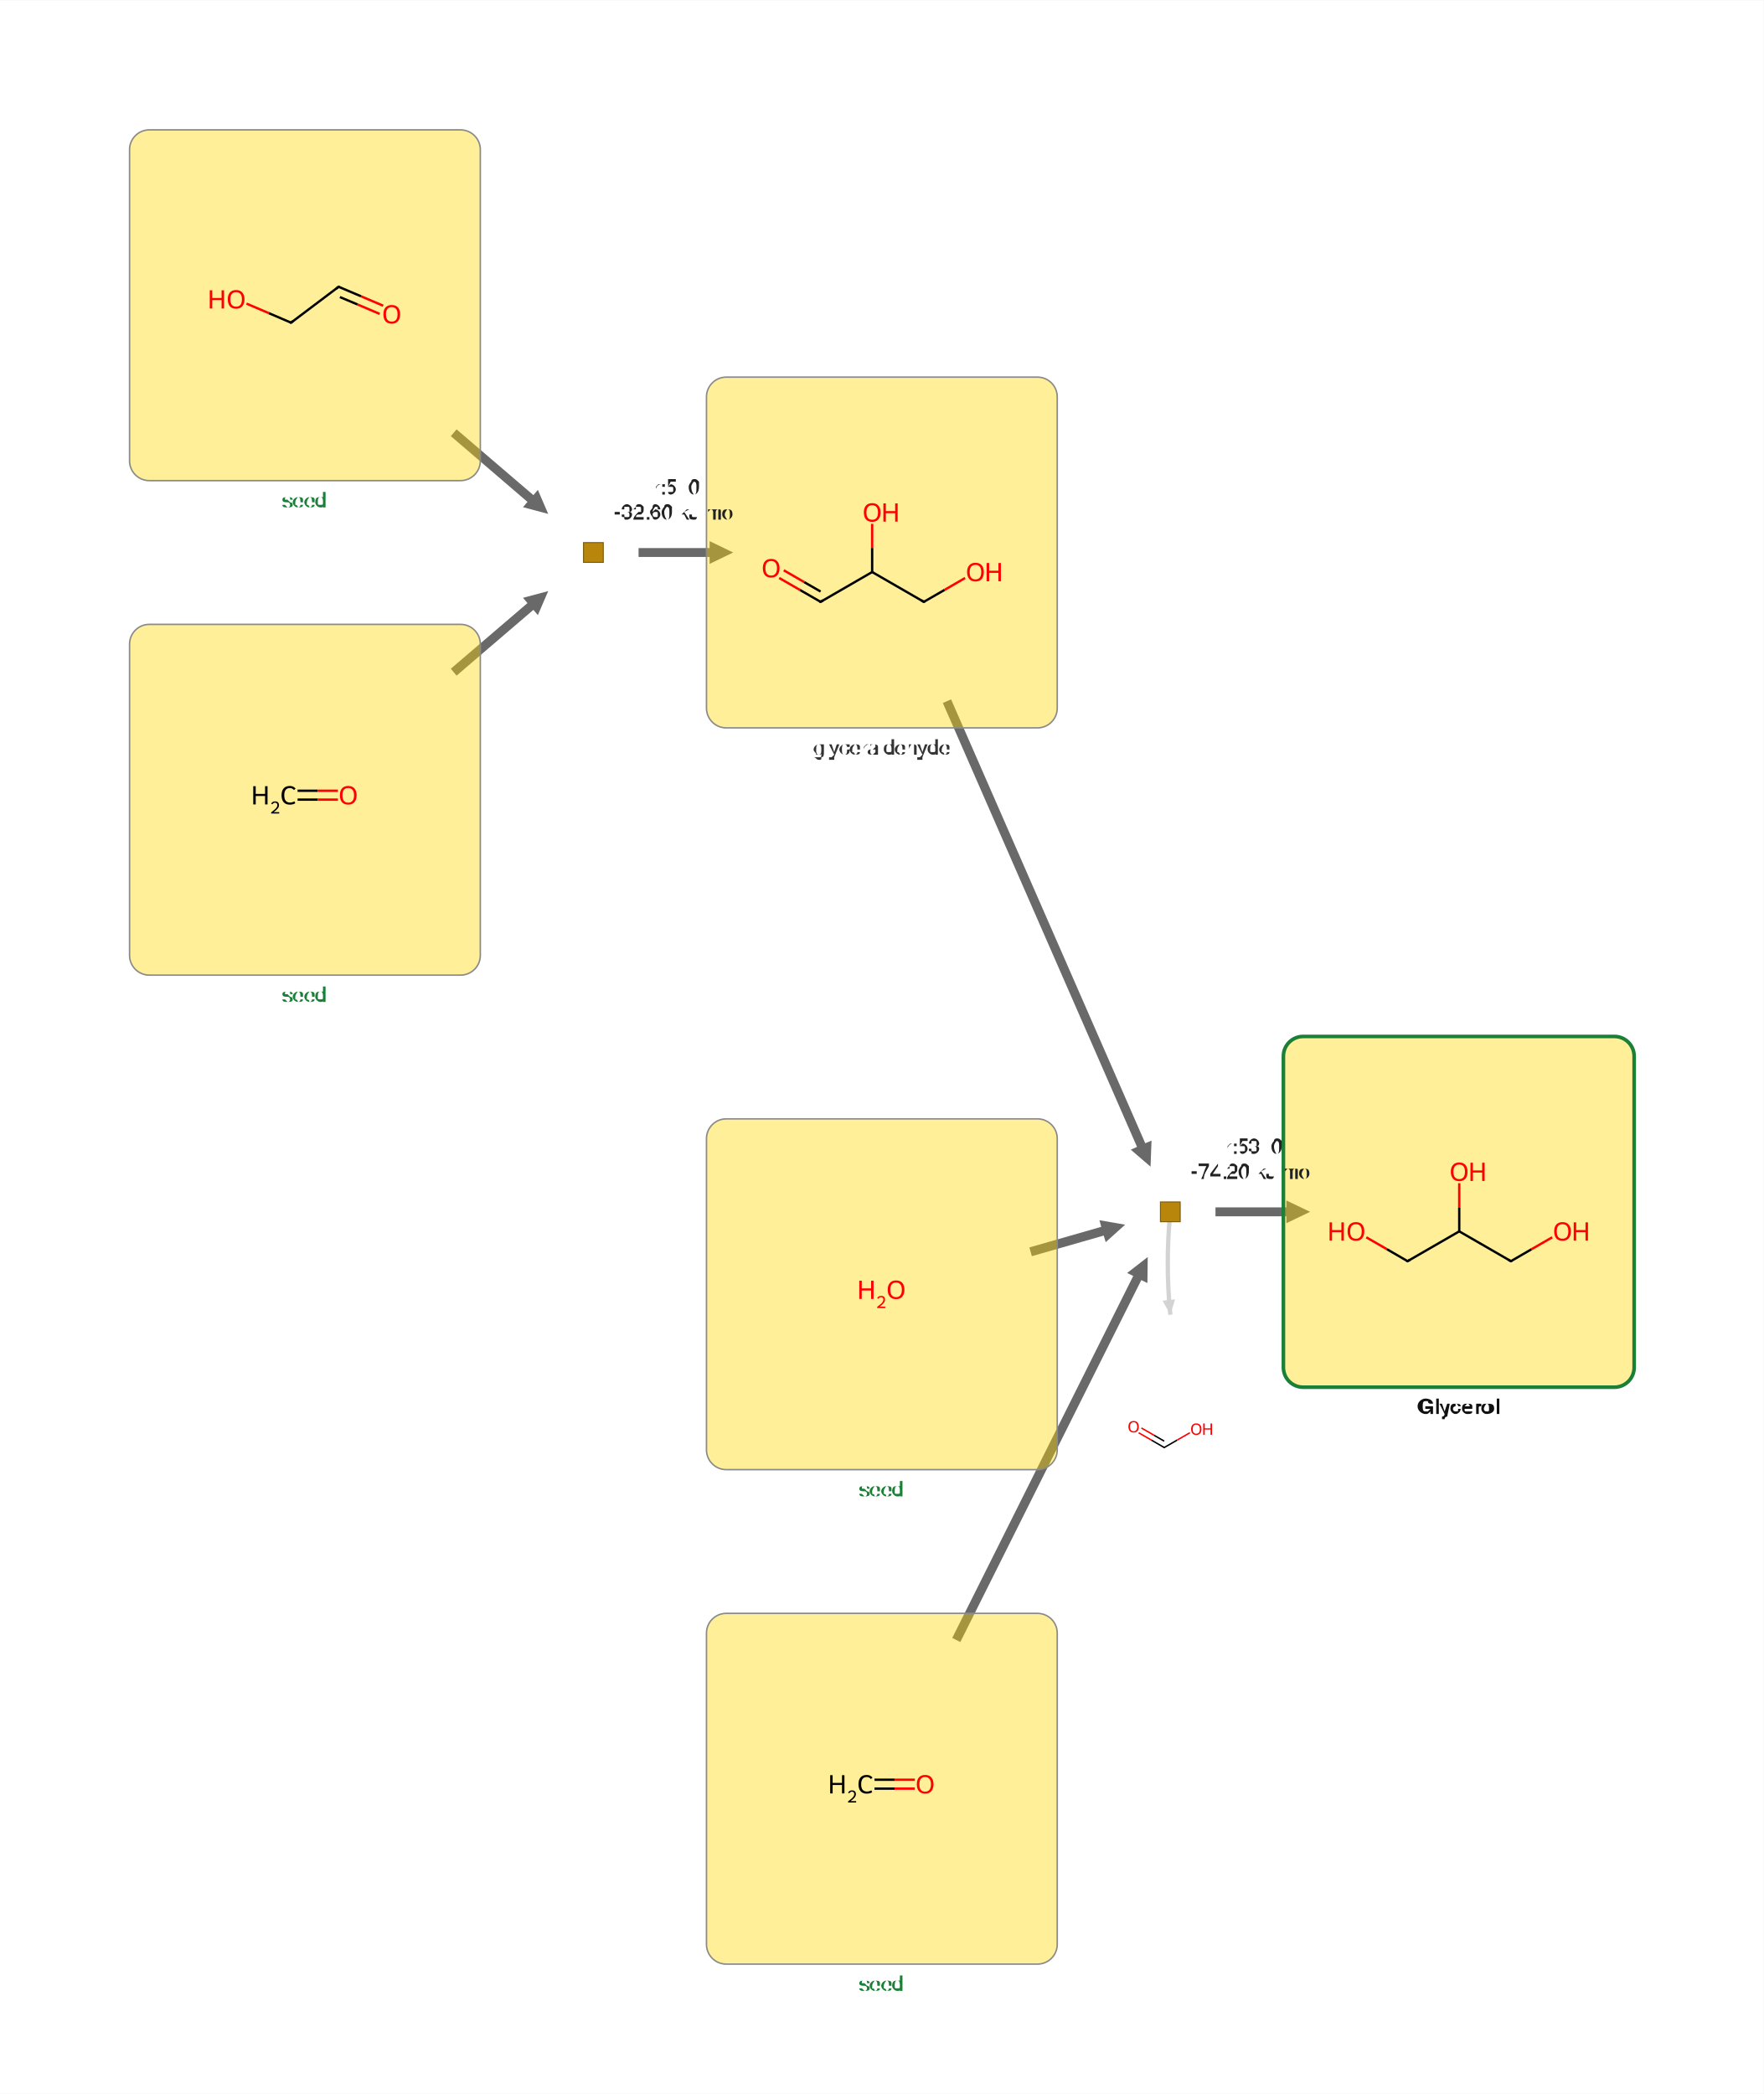
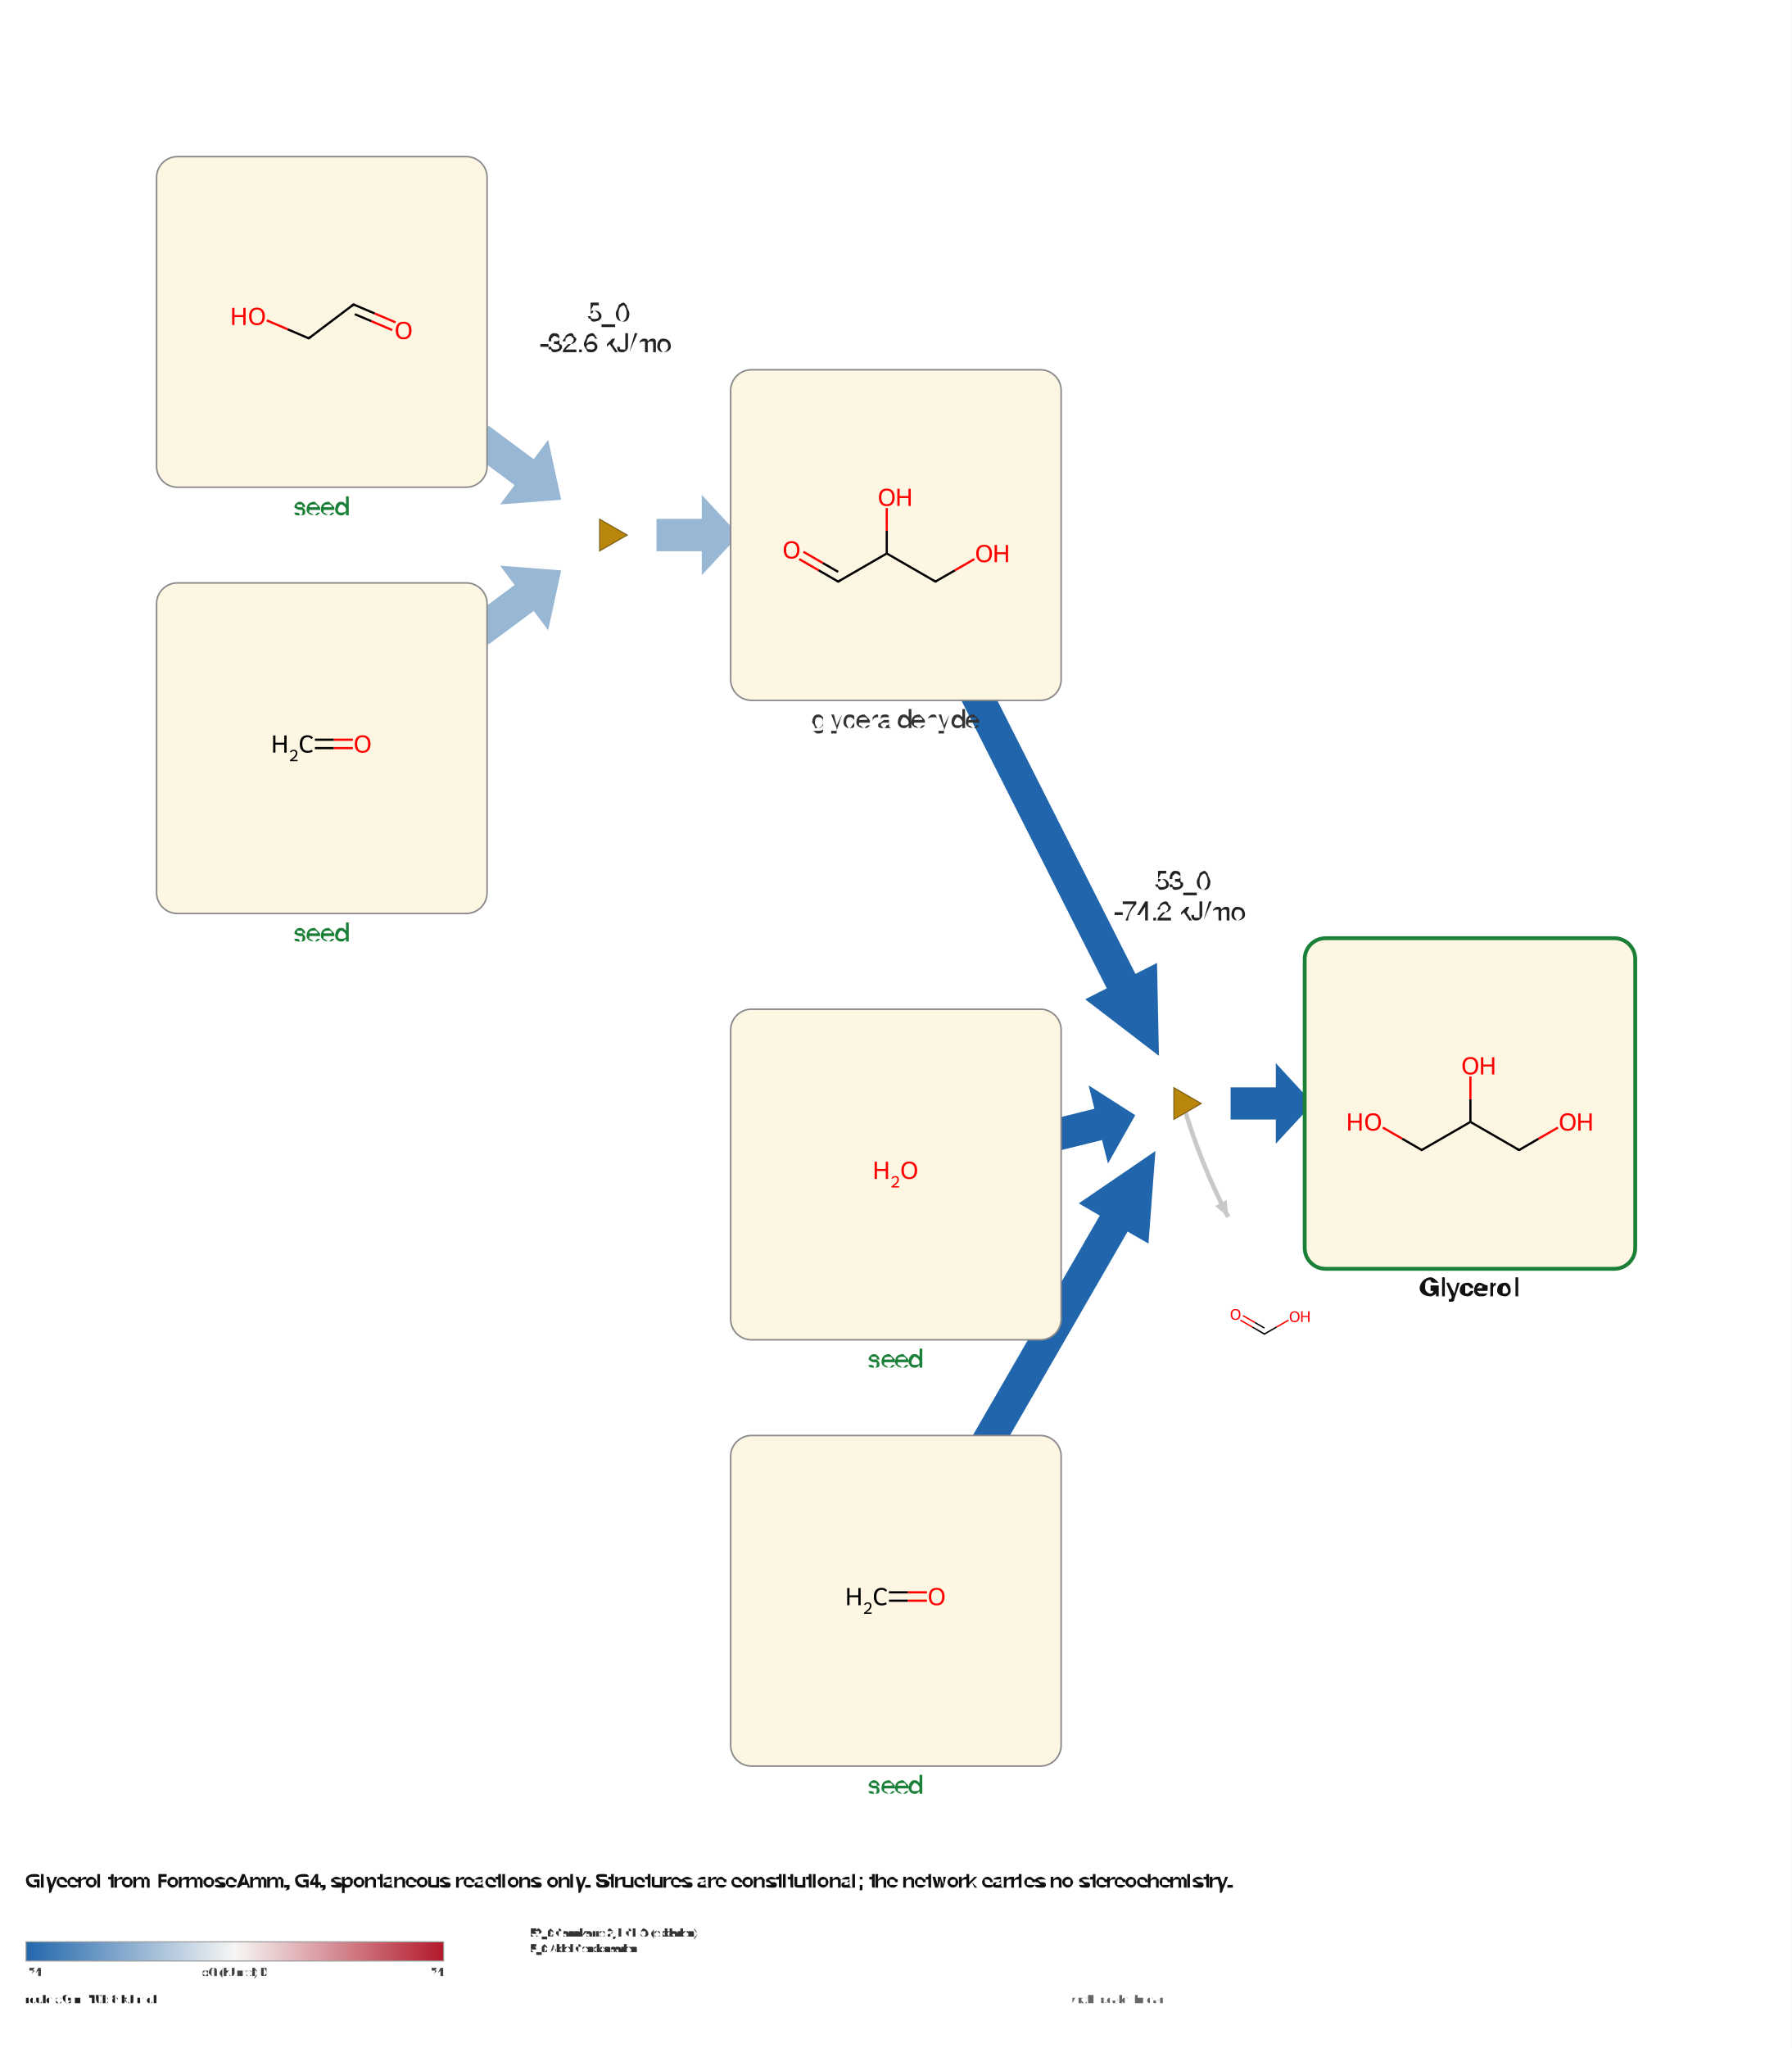
- <svg xmlns="http://www.w3.org/2000/svg" width="1100" height="1306" viewBox="0 0 1100.00 1305.61">
+ <svg xmlns="http://www.w3.org/2000/svg" width="1100" height="1257" viewBox="0 0 1100.00 1256.99">
  <rect width="100%" height="100%" fill="white" />
-   <g transform="scale(102.8037) translate(8.85,10.85)">
-     <path d="M-3.024,-0.89 L-1.926,-3.086 L-1.889,-3.068 L-1.887,-3.226 L-2.012,-3.129 L-1.975,-3.111 L-3.073,-0.915 Z" fill="#696969" opacity="1.0" />
-     <path d="M-2.59,-3.231 L-2.154,-3.356 L-2.142,-3.316 L-2.024,-3.422 L-2.18,-3.449 L-2.169,-3.409 L-2.605,-3.284 Z" fill="#696969" opacity="1.0" />
-     <path d="M-3.13,-6.587 L-1.952,-3.894 L-1.99,-3.877 L-1.87,-3.774 L-1.864,-3.932 L-1.902,-3.916 L-3.08,-6.609 Z" fill="#696969" opacity="1.0" />
-     <path d="M-1.476,-3.473 L-1.046,-3.473 L-1.046,-3.431 L-0.902,-3.5 L-1.046,-3.569 L-1.046,-3.527 L-1.476,-3.527 Z" fill="#696969" opacity="1.0" />
-     <path d="M-6.08,-6.753 L-5.614,-7.152 L-5.587,-7.12 L-5.524,-7.266 L-5.677,-7.225 L-5.65,-7.193 L-6.115,-6.795 Z" fill="#696969" opacity="1.0" />
-     <path d="M-6.115,-8.206 L-5.65,-7.807 L-5.677,-7.775 L-5.524,-7.734 L-5.587,-7.88 L-5.614,-7.848 L-6.08,-8.247 Z" fill="#696969" opacity="1.0" />
-     <path d="M-4.976,-7.473 L-4.545,-7.473 L-4.545,-7.431 L-4.402,-7.5 L-4.545,-7.569 L-4.545,-7.527 L-4.976,-7.527 Z" fill="#696969" opacity="1.0" />
-     <path d="M-1.75,-3.5 Q-1.781,-3.188 -1.75,-2.876" fill="none" stroke="#d3d3d3" stroke-width="0.026" />
-     <path d="M-1.75,-2.876 L-1.797,-2.961 L-1.721,-2.969 Z" fill="#d3d3d3" />
-     <svg x="-2.41" y="-2.81" width="1.319" height="1.319" viewBox="0 0 300 300" preserveAspectRatio="xMidYMid meet">
+   <g transform="scale(106.7961) translate(8.45,9.2)">
+     <text x="-8.3" y="1.65" font-family="Helvetica, Arial, sans-serif" font-size="0.11" text-anchor="start" fill="#111" font-weight="bold">Glycerol from FormoseAmm, G4, spontaneous reactions only. Structures are constitutional; the network carries no stereochemistry.</text>
+     <defs>
+       <linearGradient id="dgbar">
+         <stop offset="0.00" stop-color="#2166ac" />
+         <stop offset="0.10" stop-color="#4c83ba" />
+         <stop offset="0.20" stop-color="#76a0c9" />
+         <stop offset="0.30" stop-color="#a1bcd7" />
+         <stop offset="0.40" stop-color="#cbd9e6" />
+         <stop offset="0.50" stop-color="#f6f6f4" />
+         <stop offset="0.60" stop-color="#e8cacc" />
+         <stop offset="0.70" stop-color="#db9da4" />
+         <stop offset="0.80" stop-color="#cd717b" />
+         <stop offset="0.90" stop-color="#c04453" />
+         <stop offset="1.00" stop-color="#b2182b" />
+       </linearGradient>
+     </defs>
+     <rect x="-8.3" y="1.96" width="2.4" height="0.11" fill="url(#dgbar)" stroke="#999" stroke-width="0.006" />
+     <text x="-8.3" y="2.16" font-family="Helvetica, Arial, sans-serif" font-size="0.062" text-anchor="start" fill="#444" font-weight="normal">-74</text>
+     <text x="-7.1" y="2.16" font-family="Helvetica, Arial, sans-serif" font-size="0.062" text-anchor="middle" fill="#444" font-weight="normal">dG (kJ/mol)   0</text>
+     <text x="-5.9" y="2.16" font-family="Helvetica, Arial, sans-serif" font-size="0.062" text-anchor="end" fill="#444" font-weight="normal">+74</text>
+     <text x="-5.4" y="1.93" font-family="Helvetica, Arial, sans-serif" font-size="0.058" text-anchor="start" fill="#333" font-weight="normal">53_0  Cannizarro 2, HCHO (oxidation)</text>
+     <text x="-5.4" y="2.018" font-family="Helvetica, Arial, sans-serif" font-size="0.058" text-anchor="start" fill="#333" font-weight="normal">5_0  Aldol Condensation</text>
+     <text x="-8.3" y="2.31" font-family="Helvetica, Arial, sans-serif" font-size="0.068" text-anchor="start" fill="#222" font-weight="normal">route dG = -106.8 kJ/mol</text>
+     <text x="-2.3" y="2.31" font-family="Helvetica, Arial, sans-serif" font-size="0.068" text-anchor="start" fill="#666" font-weight="normal">width scale: linear</text>
+     <path d="M-2.699,-0.856 L-1.968,-2.122 L-1.848,-2.053 L-1.808,-2.585 L-2.249,-2.284 L-2.128,-2.214 L-2.859,-0.949 Z" fill="#2166ac" opacity="1.0" />
+     <path d="M-2.375,-2.584 L-2.115,-2.648 L-2.081,-2.513 L-1.924,-2.791 L-2.192,-2.962 L-2.159,-2.828 L-2.42,-2.763 Z" fill="#2166ac" opacity="1.0" />
+     <path d="M-2.927,-5.181 L-2.088,-3.52 L-2.212,-3.457 L-1.788,-3.132 L-1.799,-3.666 L-1.923,-3.603 L-2.762,-5.264 Z" fill="#2166ac" opacity="1.0" />
+     <path d="M-1.376,-2.766 L-1.116,-2.766 L-1.116,-2.627 L-0.902,-2.858 L-1.116,-3.09 L-1.116,-2.951 L-1.376,-2.951 Z" fill="#2166ac" opacity="1.0" />
+     <path d="M-5.642,-5.496 L-5.382,-5.689 L-5.299,-5.578 L-5.224,-5.922 L-5.575,-5.949 L-5.492,-5.838 L-5.753,-5.644 Z" fill="#98b7d4" opacity="1.0" />
+     <path d="M-5.753,-6.606 L-5.492,-6.412 L-5.575,-6.301 L-5.224,-6.328 L-5.299,-6.672 L-5.382,-6.561 L-5.642,-6.754 Z" fill="#98b7d4" opacity="1.0" />
+     <path d="M-4.676,-6.032 L-4.416,-6.032 L-4.416,-5.894 L-4.202,-6.125 L-4.416,-6.356 L-4.416,-6.218 L-4.676,-6.218 Z" fill="#98b7d4" opacity="1.0" />
+     <path d="M-1.65,-2.858 Q-1.552,-2.519 -1.39,-2.206" fill="none" stroke="#c9c9c9" stroke-width="0.026" />
+     <path d="M-1.39,-2.206 L-1.465,-2.269 L-1.398,-2.304 Z" fill="#c9c9c9" />
+     <svg x="-1.738" y="-2.194" width="1.178" height="1.178" viewBox="0 0 300 300" preserveAspectRatio="xMidYMid meet">
      <path class="bond-0 atom-0 atom-1" d="M 106.4,147.9 L 124.1,158.1" style="fill:none;fill-rule:evenodd;stroke:#FF0000;stroke-width:2.0px;stroke-linecap:butt;stroke-linejoin:miter;stroke-opacity:1" />
      <path class="bond-0 atom-0 atom-1" d="M 124.1,158.1 L 141.7,168.3" style="fill:none;fill-rule:evenodd;stroke:#000000;stroke-width:2.0px;stroke-linecap:butt;stroke-linejoin:miter;stroke-opacity:1" />
      <path class="bond-0 atom-0 atom-1" d="M 110.2,141.3 L 127.9,151.5" style="fill:none;fill-rule:evenodd;stroke:#FF0000;stroke-width:2.0px;stroke-linecap:butt;stroke-linejoin:miter;stroke-opacity:1" />
      <path class="bond-0 atom-0 atom-1" d="M 127.9,151.5 L 141.7,159.5" style="fill:none;fill-rule:evenodd;stroke:#000000;stroke-width:2.0px;stroke-linecap:butt;stroke-linejoin:miter;stroke-opacity:1" />
      <path class="bond-1 atom-1 atom-2" d="M 141.7,168.3 L 159.4,158.1" style="fill:none;fill-rule:evenodd;stroke:#000000;stroke-width:2.0px;stroke-linecap:butt;stroke-linejoin:miter;stroke-opacity:1" />
      <path class="bond-1 atom-1 atom-2" d="M 159.4,158.1 L 177.1,147.9" style="fill:none;fill-rule:evenodd;stroke:#FF0000;stroke-width:2.0px;stroke-linecap:butt;stroke-linejoin:miter;stroke-opacity:1" />
      <path d="M 140.9,167.8 L 141.7,168.3 L 142.6,167.8" style="fill:none;stroke:#000000;stroke-width:2.0px;stroke-linecap:butt;stroke-linejoin:miter;stroke-miterlimit:10;stroke-opacity:1;" />
      <path class="atom-0" d="M 92.3 139.6 Q 92.3 135.8, 94.2 133.7 Q 96.0 131.7, 99.5 131.7 Q 102.9 131.7, 104.8 133.7 Q 106.6 135.8, 106.6 139.6 Q 106.6 143.4, 104.8 145.5 Q 102.9 147.6, 99.5 147.6 Q 96.1 147.6, 94.2 145.5 Q 92.3 143.4, 92.3 139.6 M 99.5 145.9 Q 101.9 145.9, 103.1 144.3 Q 104.4 142.7, 104.4 139.6 Q 104.4 136.5, 103.1 135.0 Q 101.9 133.4, 99.5 133.4 Q 97.1 133.4, 95.8 135.0 Q 94.5 136.5, 94.5 139.6 Q 94.5 142.7, 95.8 144.3 Q 97.1 145.9, 99.5 145.9 " fill="#FF0000" />
      <path class="atom-2" d="M 178.8 142.9 Q 178.8 139.1, 180.6 137.1 Q 182.5 135.0, 185.9 135.0 Q 189.4 135.0, 191.2 137.1 Q 193.1 139.1, 193.1 142.9 Q 193.1 146.7, 191.2 148.8 Q 189.3 151.0, 185.9 151.0 Q 182.5 151.0, 180.6 148.8 Q 178.8 146.7, 178.8 142.9 M 185.9 149.2 Q 188.3 149.2, 189.6 147.6 Q 190.9 146.0, 190.9 142.9 Q 190.9 139.8, 189.6 138.3 Q 188.3 136.7, 185.9 136.7 Q 183.5 136.7, 182.2 138.3 Q 181.0 139.8, 181.0 142.9 Q 181.0 146.0, 182.2 147.6 Q 183.5 149.2, 185.9 149.2 " fill="#FF0000" />
      <path class="atom-2" d="M 195.5 135.1 L 197.6 135.1 L 197.6 141.8 L 205.6 141.8 L 205.6 135.1 L 207.7 135.1 L 207.7 150.7 L 205.6 150.7 L 205.6 143.5 L 197.6 143.5 L 197.6 150.7 L 195.5 150.7 L 195.5 135.1 " fill="#FF0000" />
    </svg>
-     <rect x="-1.064" y="-4.564" width="2.128" height="2.128" rx="0.12" fill="#ffd700" fill-opacity="0.4" stroke="#1a7f37" stroke-width="0.022" />
-     <svg x="-1.064" y="-4.564" width="2.128" height="2.128" viewBox="0 0 300 300" preserveAspectRatio="xMidYMid meet">
+     <rect x="-0.95" y="-3.808" width="1.9" height="1.9" rx="0.12" fill="#fdf6e3" fill-opacity="1.0" stroke="#1a7f37" stroke-width="0.022" />
+     <svg x="-0.95" y="-3.808" width="1.9" height="1.9" viewBox="0 0 300 300" preserveAspectRatio="xMidYMid meet">
      <path class="bond-0 atom-0 atom-1" d="M 70.9,171.8 L 88.6,182.0" style="fill:none;fill-rule:evenodd;stroke:#FF0000;stroke-width:2.0px;stroke-linecap:butt;stroke-linejoin:miter;stroke-opacity:1" />
      <path class="bond-0 atom-0 atom-1" d="M 88.6,182.0 L 106.2,192.2" style="fill:none;fill-rule:evenodd;stroke:#000000;stroke-width:2.0px;stroke-linecap:butt;stroke-linejoin:miter;stroke-opacity:1" />
      <path class="bond-1 atom-1 atom-2" d="M 106.2,192.2 L 150.4,166.7" style="fill:none;fill-rule:evenodd;stroke:#000000;stroke-width:2.0px;stroke-linecap:butt;stroke-linejoin:miter;stroke-opacity:1" />
      <path class="bond-2 atom-2 atom-3" d="M 150.4,166.7 L 150.4,146.1" style="fill:none;fill-rule:evenodd;stroke:#000000;stroke-width:2.0px;stroke-linecap:butt;stroke-linejoin:miter;stroke-opacity:1" />
      <path class="bond-2 atom-2 atom-3" d="M 150.4,146.1 L 150.4,125.5" style="fill:none;fill-rule:evenodd;stroke:#FF0000;stroke-width:2.0px;stroke-linecap:butt;stroke-linejoin:miter;stroke-opacity:1" />
      <path class="bond-3 atom-2 atom-4" d="M 150.4,166.7 L 194.6,192.2" style="fill:none;fill-rule:evenodd;stroke:#000000;stroke-width:2.0px;stroke-linecap:butt;stroke-linejoin:miter;stroke-opacity:1" />
      <path class="bond-4 atom-4 atom-5" d="M 194.6,192.2 L 212.2,182.0" style="fill:none;fill-rule:evenodd;stroke:#000000;stroke-width:2.0px;stroke-linecap:butt;stroke-linejoin:miter;stroke-opacity:1" />
      <path class="bond-4 atom-4 atom-5" d="M 212.2,182.0 L 229.9,171.8" style="fill:none;fill-rule:evenodd;stroke:#FF0000;stroke-width:2.0px;stroke-linecap:butt;stroke-linejoin:miter;stroke-opacity:1" />
      <path d="M 105.3,191.7 L 106.2,192.2 L 108.4,190.9" style="fill:none;stroke:#000000;stroke-width:2.0px;stroke-linecap:butt;stroke-linejoin:miter;stroke-miterlimit:10;stroke-opacity:1;" />
      <path d="M 192.3,190.9 L 194.6,192.2 L 195.4,191.7" style="fill:none;stroke:#000000;stroke-width:2.0px;stroke-linecap:butt;stroke-linejoin:miter;stroke-miterlimit:10;stroke-opacity:1;" />
      <path class="atom-0" d="M 39.5 159.0 L 41.6 159.0 L 41.6 165.6 L 49.6 165.6 L 49.6 159.0 L 51.7 159.0 L 51.7 174.6 L 49.6 174.6 L 49.6 167.4 L 41.6 167.4 L 41.6 174.6 L 39.5 174.6 L 39.5 159.0 " fill="#FF0000" />
      <path class="atom-0" d="M 54.9 166.7 Q 54.9 163.0, 56.7 160.9 Q 58.6 158.8, 62.1 158.8 Q 65.5 158.8, 67.4 160.9 Q 69.2 163.0, 69.2 166.7 Q 69.2 170.5, 67.3 172.7 Q 65.5 174.8, 62.1 174.8 Q 58.6 174.8, 56.7 172.7 Q 54.9 170.5, 54.9 166.7 M 62.1 173.0 Q 64.4 173.0, 65.7 171.5 Q 67.0 169.9, 67.0 166.7 Q 67.0 163.7, 65.7 162.1 Q 64.4 160.6, 62.1 160.6 Q 59.7 160.6, 58.4 162.1 Q 57.1 163.7, 57.1 166.7 Q 57.1 169.9, 58.4 171.5 Q 59.7 173.0, 62.1 173.0 " fill="#FF0000" />
      <path class="atom-3" d="M 143.2 115.7 Q 143.2 112.0, 145.1 109.9 Q 146.9 107.8, 150.4 107.8 Q 153.8 107.8, 155.7 109.9 Q 157.5 112.0, 157.5 115.7 Q 157.5 119.5, 155.7 121.7 Q 153.8 123.8, 150.4 123.8 Q 147.0 123.8, 145.1 121.7 Q 143.2 119.5, 143.2 115.7 M 150.4 122.0 Q 152.8 122.0, 154.0 120.5 Q 155.3 118.9, 155.3 115.7 Q 155.3 112.7, 154.0 111.1 Q 152.8 109.6, 150.4 109.6 Q 148.0 109.6, 146.7 111.1 Q 145.4 112.7, 145.4 115.7 Q 145.4 118.9, 146.7 120.5 Q 148.0 122.0, 150.4 122.0 " fill="#FF0000" />
      <path class="atom-3" d="M 160.0 108.0 L 162.1 108.0 L 162.1 114.6 L 170.0 114.6 L 170.0 108.0 L 172.1 108.0 L 172.1 123.6 L 170.0 123.6 L 170.0 116.4 L 162.1 116.4 L 162.1 123.6 L 160.0 123.6 L 160.0 108.0 " fill="#FF0000" />
      <path class="atom-5" d="M 231.6 166.7 Q 231.6 163.0, 233.4 160.9 Q 235.3 158.8, 238.7 158.8 Q 242.2 158.8, 244.0 160.9 Q 245.9 163.0, 245.9 166.7 Q 245.9 170.5, 244.0 172.7 Q 242.1 174.8, 238.7 174.8 Q 235.3 174.8, 233.4 172.7 Q 231.6 170.5, 231.6 166.7 M 238.7 173.0 Q 241.1 173.0, 242.4 171.5 Q 243.7 169.9, 243.7 166.7 Q 243.7 163.7, 242.4 162.1 Q 241.1 160.6, 238.7 160.6 Q 236.3 160.6, 235.0 162.1 Q 233.8 163.7, 233.8 166.7 Q 233.8 169.9, 235.0 171.5 Q 236.3 173.0, 238.7 173.0 " fill="#FF0000" />
      <path class="atom-5" d="M 248.3 159.0 L 250.4 159.0 L 250.4 165.6 L 258.4 165.6 L 258.4 159.0 L 260.5 159.0 L 260.5 174.6 L 258.4 174.6 L 258.4 167.4 L 250.4 167.4 L 250.4 174.6 L 248.3 174.6 L 248.3 159.0 " fill="#FF0000" />
    </svg>
-     <text x="0" y="-2.273" font-family="Helvetica, Arial, sans-serif" font-size="0.125" text-anchor="middle" fill="#111" font-weight="bold">Glycerol</text>
-     <path d="M-1.69,-3.56 L-1.81,-3.56 L-1.81,-3.44 L-1.69,-3.44 Z" fill="#b8860b" stroke="#7a5c10" stroke-width="0.006" />
-     <text x="-1.244" y="-3.85" font-family="Helvetica, Arial, sans-serif" font-size="0.125" text-anchor="middle" fill="#222" font-weight="normal">r:53_0</text>
-     <text x="-1.244" y="-3.7" font-family="Helvetica, Arial, sans-serif" font-size="0.125" text-anchor="middle" fill="#222" font-weight="normal">-74.20 kJ/mol</text>
-     <rect x="-4.564" y="-1.064" width="2.128" height="2.128" rx="0.12" fill="#ffd700" fill-opacity="0.4" stroke="#8a8a8a" stroke-width="0.009" />
-     <svg x="-4.564" y="-1.064" width="2.128" height="2.128" viewBox="0 0 300 300" preserveAspectRatio="xMidYMid meet">
+     <text x="0" y="-1.749" font-family="Helvetica, Arial, sans-serif" font-size="0.145" text-anchor="middle" fill="#111" font-weight="bold">Glycerol</text>
+     <path d="M-1.545,-2.858 L-1.702,-2.949 L-1.702,-2.767 Z" fill="#b8860b" stroke="#7a5c10" stroke-width="0.006" />
+     <text x="-1.65" y="-4.084" font-family="Helvetica, Arial, sans-serif" font-size="0.145" text-anchor="middle" fill="#222" font-weight="normal">53_0</text>
+     <text x="-1.65" y="-3.91" font-family="Helvetica, Arial, sans-serif" font-size="0.145" text-anchor="middle" fill="#222" font-weight="normal">-74.2 kJ/mol</text>
+     <rect x="-4.25" y="-0.95" width="1.9" height="1.9" rx="0.12" fill="#fdf6e3" fill-opacity="1.0" stroke="#8a8a8a" stroke-width="0.009" />
+     <svg x="-4.25" y="-0.95" width="1.9" height="1.9" viewBox="0 0 300 300" preserveAspectRatio="xMidYMid meet">
      <path class="bond-0 atom-0 atom-1" d="M 143.7,142.3 L 160.9,142.3" style="fill:none;fill-rule:evenodd;stroke:#000000;stroke-width:2.0px;stroke-linecap:butt;stroke-linejoin:miter;stroke-opacity:1" />
      <path class="bond-0 atom-0 atom-1" d="M 160.9,142.3 L 178.2,142.3" style="fill:none;fill-rule:evenodd;stroke:#FF0000;stroke-width:2.0px;stroke-linecap:butt;stroke-linejoin:miter;stroke-opacity:1" />
      <path class="bond-0 atom-0 atom-1" d="M 143.7,149.9 L 160.9,149.9" style="fill:none;fill-rule:evenodd;stroke:#000000;stroke-width:2.0px;stroke-linecap:butt;stroke-linejoin:miter;stroke-opacity:1" />
      <path class="bond-0 atom-0 atom-1" d="M 160.9,149.9 L 178.2,149.9" style="fill:none;fill-rule:evenodd;stroke:#FF0000;stroke-width:2.0px;stroke-linecap:butt;stroke-linejoin:miter;stroke-opacity:1" />
      <path class="atom-0" d="M 105.8 138.4 L 107.9 138.4 L 107.9 145.0 L 115.9 145.0 L 115.9 138.4 L 118.0 138.4 L 118.0 154.0 L 115.9 154.0 L 115.9 146.8 L 107.9 146.8 L 107.9 154.0 L 105.8 154.0 L 105.8 138.4 " fill="#000000" />
      <path class="atom-0" d="M 121.1 153.4 Q 121.5 152.5, 122.4 151.9 Q 123.3 151.4, 124.5 151.4 Q 126.1 151.4, 126.9 152.2 Q 127.8 153.1, 127.8 154.6 Q 127.8 156.1, 126.7 157.5 Q 125.6 158.9, 123.2 160.6 L 128.0 160.6 L 128.0 161.8 L 121.1 161.8 L 121.1 160.8 Q 123.0 159.4, 124.1 158.4 Q 125.2 157.4, 125.8 156.5 Q 126.4 155.6, 126.4 154.6 Q 126.4 153.6, 125.9 153.1 Q 125.4 152.5, 124.5 152.5 Q 123.7 152.5, 123.1 152.9 Q 122.6 153.2, 122.2 153.9 L 121.1 153.4 " fill="#000000" />
      <path class="atom-0" d="M 130.0 146.2 Q 130.0 142.3, 131.8 140.3 Q 133.6 138.2, 137.1 138.2 Q 140.3 138.2, 142.0 140.5 L 140.6 141.7 Q 139.3 140.0, 137.1 140.0 Q 134.7 140.0, 133.5 141.6 Q 132.3 143.2, 132.3 146.2 Q 132.3 149.3, 133.5 150.8 Q 134.8 152.4, 137.3 152.4 Q 139.0 152.4, 141.1 151.4 L 141.7 153.0 Q 140.9 153.6, 139.6 153.9 Q 138.4 154.2, 137.0 154.2 Q 133.6 154.2, 131.8 152.1 Q 130.0 150.0, 130.0 146.2 " fill="#000000" />
      <path class="atom-1" d="M 179.9 146.2 Q 179.9 142.4, 181.7 140.3 Q 183.6 138.2, 187.0 138.2 Q 190.5 138.2, 192.3 140.3 Q 194.2 142.4, 194.2 146.2 Q 194.2 149.9, 192.3 152.1 Q 190.4 154.2, 187.0 154.2 Q 183.6 154.2, 181.7 152.1 Q 179.9 150.0, 179.9 146.2 M 187.0 152.5 Q 189.4 152.5, 190.7 150.9 Q 192.0 149.3, 192.0 146.2 Q 192.0 143.1, 190.7 141.6 Q 189.4 140.0, 187.0 140.0 Q 184.6 140.0, 183.3 141.5 Q 182.1 143.1, 182.1 146.2 Q 182.1 149.3, 183.3 150.9 Q 184.6 152.5, 187.0 152.5 " fill="#FF0000" />
    </svg>
-     <text x="-3.5" y="1.226" font-family="Helvetica, Arial, sans-serif" font-size="0.125" text-anchor="middle" fill="#1a7f37" font-weight="normal">seed</text>
-     <rect x="-4.564" y="-4.064" width="2.128" height="2.128" rx="0.12" fill="#ffd700" fill-opacity="0.4" stroke="#8a8a8a" stroke-width="0.009" />
-     <svg x="-4.564" y="-4.064" width="2.128" height="2.128" viewBox="0 0 300 300" preserveAspectRatio="xMidYMid meet">
+     <text x="-3.3" y="1.109" font-family="Helvetica, Arial, sans-serif" font-size="0.145" text-anchor="middle" fill="#1a7f37" font-weight="normal">seed</text>
+     <rect x="-4.25" y="-3.4" width="1.9" height="1.9" rx="0.12" fill="#fdf6e3" fill-opacity="1.0" stroke="#8a8a8a" stroke-width="0.009" />
+     <svg x="-4.25" y="-3.4" width="1.9" height="1.9" viewBox="0 0 300 300" preserveAspectRatio="xMidYMid meet">
      <path class="atom-0" d="M 130.7 138.4 L 132.8 138.4 L 132.8 145.0 L 140.8 145.0 L 140.8 138.4 L 142.9 138.4 L 142.9 154.0 L 140.8 154.0 L 140.8 146.8 L 132.8 146.8 L 132.8 154.0 L 130.7 154.0 L 130.7 138.4 " fill="#FF0000" />
      <path class="atom-0" d="M 146.0 153.4 Q 146.4 152.5, 147.3 151.9 Q 148.2 151.4, 149.4 151.4 Q 151.0 151.4, 151.9 152.2 Q 152.7 153.1, 152.7 154.6 Q 152.7 156.1, 151.6 157.5 Q 150.5 158.9, 148.2 160.6 L 152.9 160.6 L 152.9 161.8 L 146.0 161.8 L 146.0 160.8 Q 147.9 159.4, 149.0 158.4 Q 150.2 157.4, 150.7 156.5 Q 151.3 155.6, 151.3 154.6 Q 151.3 153.6, 150.8 153.1 Q 150.3 152.5, 149.4 152.5 Q 148.6 152.5, 148.1 152.9 Q 147.5 153.2, 147.1 153.9 L 146.0 153.4 " fill="#FF0000" />
      <path class="atom-0" d="M 155.0 146.2 Q 155.0 142.4, 156.9 140.3 Q 158.7 138.2, 162.2 138.2 Q 165.6 138.2, 167.5 140.3 Q 169.3 142.4, 169.3 146.2 Q 169.3 149.9, 167.4 152.1 Q 165.6 154.2, 162.2 154.2 Q 158.7 154.2, 156.9 152.1 Q 155.0 150.0, 155.0 146.2 M 162.2 152.5 Q 164.5 152.5, 165.8 150.9 Q 167.1 149.3, 167.1 146.2 Q 167.1 143.1, 165.8 141.6 Q 164.5 140.0, 162.2 140.0 Q 159.8 140.0, 158.5 141.5 Q 157.2 143.1, 157.2 146.2 Q 157.2 149.3, 158.5 150.9 Q 159.8 152.5, 162.2 152.5 " fill="#FF0000" />
    </svg>
-     <text x="-3.5" y="-1.774" font-family="Helvetica, Arial, sans-serif" font-size="0.125" text-anchor="middle" fill="#1a7f37" font-weight="normal">seed</text>
-     <rect x="-4.564" y="-8.564" width="2.128" height="2.128" rx="0.12" fill="#ffd700" fill-opacity="0.4" stroke="#8a8a8a" stroke-width="0.009" />
-     <svg x="-4.564" y="-8.564" width="2.128" height="2.128" viewBox="0 0 300 300" preserveAspectRatio="xMidYMid meet">
+     <text x="-3.3" y="-1.341" font-family="Helvetica, Arial, sans-serif" font-size="0.145" text-anchor="middle" fill="#1a7f37" font-weight="normal">seed</text>
+     <rect x="-4.25" y="-7.075" width="1.9" height="1.9" rx="0.12" fill="#fdf6e3" fill-opacity="1.0" stroke="#8a8a8a" stroke-width="0.009" />
+     <svg x="-4.25" y="-7.075" width="1.9" height="1.9" viewBox="0 0 300 300" preserveAspectRatio="xMidYMid meet">
      <path class="bond-0 atom-0 atom-1" d="M 62.2,171.8 L 79.9,182.0" style="fill:none;fill-rule:evenodd;stroke:#FF0000;stroke-width:2.0px;stroke-linecap:butt;stroke-linejoin:miter;stroke-opacity:1" />
      <path class="bond-0 atom-0 atom-1" d="M 79.9,182.0 L 97.6,192.2" style="fill:none;fill-rule:evenodd;stroke:#000000;stroke-width:2.0px;stroke-linecap:butt;stroke-linejoin:miter;stroke-opacity:1" />
      <path class="bond-0 atom-0 atom-1" d="M 66.1,165.2 L 83.7,175.4" style="fill:none;fill-rule:evenodd;stroke:#FF0000;stroke-width:2.0px;stroke-linecap:butt;stroke-linejoin:miter;stroke-opacity:1" />
      <path class="bond-0 atom-0 atom-1" d="M 83.7,175.4 L 97.6,183.4" style="fill:none;fill-rule:evenodd;stroke:#000000;stroke-width:2.0px;stroke-linecap:butt;stroke-linejoin:miter;stroke-opacity:1" />
      <path class="bond-1 atom-1 atom-2" d="M 97.6,192.2 L 141.7,166.7" style="fill:none;fill-rule:evenodd;stroke:#000000;stroke-width:2.0px;stroke-linecap:butt;stroke-linejoin:miter;stroke-opacity:1" />
      <path class="bond-2 atom-2 atom-3" d="M 141.7,166.7 L 141.7,146.1" style="fill:none;fill-rule:evenodd;stroke:#000000;stroke-width:2.0px;stroke-linecap:butt;stroke-linejoin:miter;stroke-opacity:1" />
      <path class="bond-2 atom-2 atom-3" d="M 141.7,146.1 L 141.7,125.5" style="fill:none;fill-rule:evenodd;stroke:#FF0000;stroke-width:2.0px;stroke-linecap:butt;stroke-linejoin:miter;stroke-opacity:1" />
      <path class="bond-3 atom-2 atom-4" d="M 141.7,166.7 L 185.9,192.2" style="fill:none;fill-rule:evenodd;stroke:#000000;stroke-width:2.0px;stroke-linecap:butt;stroke-linejoin:miter;stroke-opacity:1" />
      <path class="bond-4 atom-4 atom-5" d="M 185.9,192.2 L 203.6,182.0" style="fill:none;fill-rule:evenodd;stroke:#000000;stroke-width:2.0px;stroke-linecap:butt;stroke-linejoin:miter;stroke-opacity:1" />
      <path class="bond-4 atom-4 atom-5" d="M 203.6,182.0 L 221.2,171.8" style="fill:none;fill-rule:evenodd;stroke:#FF0000;stroke-width:2.0px;stroke-linecap:butt;stroke-linejoin:miter;stroke-opacity:1" />
      <path d="M 96.7,191.7 L 97.6,192.2 L 99.8,190.9" style="fill:none;stroke:#000000;stroke-width:2.0px;stroke-linecap:butt;stroke-linejoin:miter;stroke-miterlimit:10;stroke-opacity:1;" />
      <path d="M 183.7,190.9 L 185.9,192.2 L 186.8,191.7" style="fill:none;stroke:#000000;stroke-width:2.0px;stroke-linecap:butt;stroke-linejoin:miter;stroke-miterlimit:10;stroke-opacity:1;" />
      <path class="atom-0" d="M 48.2 163.4 Q 48.2 159.7, 50.0 157.6 Q 51.9 155.5, 55.3 155.5 Q 58.8 155.5, 60.6 157.6 Q 62.5 159.7, 62.5 163.4 Q 62.5 167.2, 60.6 169.4 Q 58.7 171.5, 55.3 171.5 Q 51.9 171.5, 50.0 169.4 Q 48.2 167.2, 48.2 163.4 M 55.3 169.7 Q 57.7 169.7, 59.0 168.1 Q 60.3 166.5, 60.3 163.4 Q 60.3 160.4, 59.0 158.8 Q 57.7 157.3, 55.3 157.3 Q 52.9 157.3, 51.6 158.8 Q 50.4 160.3, 50.4 163.4 Q 50.4 166.6, 51.6 168.1 Q 52.9 169.7, 55.3 169.7 " fill="#FF0000" />
      <path class="atom-3" d="M 134.6 115.7 Q 134.6 112.0, 136.4 109.9 Q 138.3 107.8, 141.7 107.8 Q 145.2 107.8, 147.0 109.9 Q 148.9 112.0, 148.9 115.7 Q 148.9 119.5, 147.0 121.7 Q 145.1 123.8, 141.7 123.8 Q 138.3 123.8, 136.4 121.7 Q 134.6 119.5, 134.6 115.7 M 141.7 122.0 Q 144.1 122.0, 145.4 120.5 Q 146.7 118.9, 146.7 115.7 Q 146.7 112.7, 145.4 111.1 Q 144.1 109.6, 141.7 109.6 Q 139.4 109.6, 138.1 111.1 Q 136.8 112.7, 136.8 115.7 Q 136.8 118.9, 138.1 120.5 Q 139.4 122.0, 141.7 122.0 " fill="#FF0000" />
      <path class="atom-3" d="M 151.3 108.0 L 153.4 108.0 L 153.4 114.6 L 161.4 114.6 L 161.4 108.0 L 163.5 108.0 L 163.5 123.6 L 161.4 123.6 L 161.4 116.4 L 153.4 116.4 L 153.4 123.6 L 151.3 123.6 L 151.3 108.0 " fill="#FF0000" />
      <path class="atom-5" d="M 222.9 166.7 Q 222.9 163.0, 224.8 160.9 Q 226.6 158.8, 230.1 158.8 Q 233.5 158.8, 235.4 160.9 Q 237.2 163.0, 237.2 166.7 Q 237.2 170.5, 235.4 172.7 Q 233.5 174.8, 230.1 174.8 Q 226.6 174.8, 224.8 172.7 Q 222.9 170.5, 222.9 166.7 M 230.1 173.0 Q 232.4 173.0, 233.7 171.5 Q 235.0 169.9, 235.0 166.7 Q 235.0 163.7, 233.7 162.1 Q 232.4 160.6, 230.1 160.6 Q 227.7 160.6, 226.4 162.1 Q 225.1 163.7, 225.1 166.7 Q 225.1 169.9, 226.4 171.5 Q 227.7 173.0, 230.1 173.0 " fill="#FF0000" />
      <path class="atom-5" d="M 239.6 159.0 L 241.8 159.0 L 241.8 165.6 L 249.7 165.6 L 249.7 159.0 L 251.8 159.0 L 251.8 174.6 L 249.7 174.6 L 249.7 167.4 L 241.8 167.4 L 241.8 174.6 L 239.6 174.6 L 239.6 159.0 " fill="#FF0000" />
    </svg>
-     <text x="-3.5" y="-6.274" font-family="Helvetica, Arial, sans-serif" font-size="0.125" text-anchor="middle" fill="#333" font-weight="normal">glyceraldehyde</text>
-     <path d="M-5.19,-7.56 L-5.31,-7.56 L-5.31,-7.44 L-5.19,-7.44 Z" fill="#b8860b" stroke="#7a5c10" stroke-width="0.006" />
-     <text x="-4.744" y="-7.85" font-family="Helvetica, Arial, sans-serif" font-size="0.125" text-anchor="middle" fill="#222" font-weight="normal">r:5_0</text>
-     <text x="-4.744" y="-7.7" font-family="Helvetica, Arial, sans-serif" font-size="0.125" text-anchor="middle" fill="#222" font-weight="normal">-32.60 kJ/mol</text>
-     <rect x="-8.064" y="-7.064" width="2.128" height="2.128" rx="0.12" fill="#ffd700" fill-opacity="0.4" stroke="#8a8a8a" stroke-width="0.009" />
-     <svg x="-8.064" y="-7.064" width="2.128" height="2.128" viewBox="0 0 300 300" preserveAspectRatio="xMidYMid meet">
+     <text x="-3.3" y="-5.016" font-family="Helvetica, Arial, sans-serif" font-size="0.145" text-anchor="middle" fill="#333" font-weight="normal">glyceraldehyde</text>
+     <path d="M-4.845,-6.125 L-5.003,-6.216 L-5.003,-6.034 Z" fill="#b8860b" stroke="#7a5c10" stroke-width="0.006" />
+     <text x="-4.95" y="-7.351" font-family="Helvetica, Arial, sans-serif" font-size="0.145" text-anchor="middle" fill="#222" font-weight="normal">5_0</text>
+     <text x="-4.95" y="-7.176" font-family="Helvetica, Arial, sans-serif" font-size="0.145" text-anchor="middle" fill="#222" font-weight="normal">-32.6 kJ/mol</text>
+     <rect x="-7.55" y="-5.85" width="1.9" height="1.9" rx="0.12" fill="#fdf6e3" fill-opacity="1.0" stroke="#8a8a8a" stroke-width="0.009" />
+     <svg x="-7.55" y="-5.85" width="1.9" height="1.9" viewBox="0 0 300 300" preserveAspectRatio="xMidYMid meet">
      <path class="bond-0 atom-0 atom-1" d="M 143.7,142.3 L 160.9,142.3" style="fill:none;fill-rule:evenodd;stroke:#000000;stroke-width:2.0px;stroke-linecap:butt;stroke-linejoin:miter;stroke-opacity:1" />
      <path class="bond-0 atom-0 atom-1" d="M 160.9,142.3 L 178.2,142.3" style="fill:none;fill-rule:evenodd;stroke:#FF0000;stroke-width:2.0px;stroke-linecap:butt;stroke-linejoin:miter;stroke-opacity:1" />
      <path class="bond-0 atom-0 atom-1" d="M 143.7,149.9 L 160.9,149.9" style="fill:none;fill-rule:evenodd;stroke:#000000;stroke-width:2.0px;stroke-linecap:butt;stroke-linejoin:miter;stroke-opacity:1" />
      <path class="bond-0 atom-0 atom-1" d="M 160.9,149.9 L 178.2,149.9" style="fill:none;fill-rule:evenodd;stroke:#FF0000;stroke-width:2.0px;stroke-linecap:butt;stroke-linejoin:miter;stroke-opacity:1" />
      <path class="atom-0" d="M 105.8 138.4 L 107.9 138.4 L 107.9 145.0 L 115.9 145.0 L 115.9 138.4 L 118.0 138.4 L 118.0 154.0 L 115.9 154.0 L 115.9 146.8 L 107.9 146.8 L 107.9 154.0 L 105.8 154.0 L 105.8 138.4 " fill="#000000" />
      <path class="atom-0" d="M 121.1 153.4 Q 121.5 152.5, 122.4 151.9 Q 123.3 151.4, 124.5 151.4 Q 126.1 151.4, 126.9 152.2 Q 127.8 153.1, 127.8 154.6 Q 127.8 156.1, 126.7 157.5 Q 125.6 158.9, 123.2 160.6 L 128.0 160.6 L 128.0 161.8 L 121.1 161.8 L 121.1 160.8 Q 123.0 159.4, 124.1 158.4 Q 125.2 157.4, 125.8 156.5 Q 126.4 155.6, 126.4 154.6 Q 126.4 153.6, 125.9 153.1 Q 125.4 152.5, 124.5 152.5 Q 123.7 152.5, 123.1 152.9 Q 122.6 153.2, 122.2 153.9 L 121.1 153.4 " fill="#000000" />
      <path class="atom-0" d="M 130.0 146.2 Q 130.0 142.3, 131.8 140.3 Q 133.6 138.2, 137.1 138.2 Q 140.3 138.2, 142.0 140.5 L 140.6 141.7 Q 139.3 140.0, 137.1 140.0 Q 134.7 140.0, 133.5 141.6 Q 132.3 143.2, 132.3 146.2 Q 132.3 149.3, 133.5 150.8 Q 134.8 152.4, 137.3 152.4 Q 139.0 152.4, 141.1 151.4 L 141.7 153.0 Q 140.9 153.6, 139.6 153.9 Q 138.4 154.2, 137.0 154.2 Q 133.6 154.2, 131.8 152.1 Q 130.0 150.0, 130.0 146.2 " fill="#000000" />
      <path class="atom-1" d="M 179.9 146.2 Q 179.9 142.4, 181.7 140.3 Q 183.6 138.2, 187.0 138.2 Q 190.5 138.2, 192.3 140.3 Q 194.2 142.4, 194.2 146.2 Q 194.2 149.9, 192.3 152.1 Q 190.4 154.2, 187.0 154.2 Q 183.6 154.2, 181.7 152.1 Q 179.9 150.0, 179.9 146.2 M 187.0 152.5 Q 189.4 152.5, 190.7 150.9 Q 192.0 149.3, 192.0 146.2 Q 192.0 143.1, 190.7 141.6 Q 189.4 140.0, 187.0 140.0 Q 184.6 140.0, 183.3 141.5 Q 182.1 143.1, 182.1 146.2 Q 182.1 149.3, 183.3 150.9 Q 184.6 152.5, 187.0 152.5 " fill="#FF0000" />
    </svg>
-     <text x="-7" y="-4.774" font-family="Helvetica, Arial, sans-serif" font-size="0.125" text-anchor="middle" fill="#1a7f37" font-weight="normal">seed</text>
-     <rect x="-8.064" y="-10.064" width="2.128" height="2.128" rx="0.12" fill="#ffd700" fill-opacity="0.4" stroke="#8a8a8a" stroke-width="0.009" />
-     <svg x="-8.064" y="-10.064" width="2.128" height="2.128" viewBox="0 0 300 300" preserveAspectRatio="xMidYMid meet">
+     <text x="-6.6" y="-3.791" font-family="Helvetica, Arial, sans-serif" font-size="0.145" text-anchor="middle" fill="#1a7f37" font-weight="normal">seed</text>
+     <rect x="-7.55" y="-8.3" width="1.9" height="1.9" rx="0.12" fill="#fdf6e3" fill-opacity="1.0" stroke="#8a8a8a" stroke-width="0.009" />
+     <svg x="-7.55" y="-8.3" width="1.9" height="1.9" viewBox="0 0 300 300" preserveAspectRatio="xMidYMid meet">
      <path class="bond-0 atom-0 atom-1" d="M 216.9,150.4 L 197.9,142.3" style="fill:none;fill-rule:evenodd;stroke:#FF0000;stroke-width:2.0px;stroke-linecap:butt;stroke-linejoin:miter;stroke-opacity:1" />
      <path class="bond-0 atom-0 atom-1" d="M 197.9,142.3 L 178.8,134.2" style="fill:none;fill-rule:evenodd;stroke:#000000;stroke-width:2.0px;stroke-linecap:butt;stroke-linejoin:miter;stroke-opacity:1" />
      <path class="bond-0 atom-0 atom-1" d="M 213.9,157.4 L 194.9,149.3" style="fill:none;fill-rule:evenodd;stroke:#FF0000;stroke-width:2.0px;stroke-linecap:butt;stroke-linejoin:miter;stroke-opacity:1" />
      <path class="bond-0 atom-0 atom-1" d="M 194.9,149.3 L 179.9,143.0" style="fill:none;fill-rule:evenodd;stroke:#000000;stroke-width:2.0px;stroke-linecap:butt;stroke-linejoin:miter;stroke-opacity:1" />
      <path class="bond-1 atom-1 atom-2" d="M 178.8,134.2 L 138.1,164.9" style="fill:none;fill-rule:evenodd;stroke:#000000;stroke-width:2.0px;stroke-linecap:butt;stroke-linejoin:miter;stroke-opacity:1" />
      <path class="bond-2 atom-2 atom-3" d="M 138.1,164.9 L 119.0,156.7" style="fill:none;fill-rule:evenodd;stroke:#000000;stroke-width:2.0px;stroke-linecap:butt;stroke-linejoin:miter;stroke-opacity:1" />
      <path class="bond-2 atom-2 atom-3" d="M 119.0,156.7 L 100.0,148.6" style="fill:none;fill-rule:evenodd;stroke:#FF0000;stroke-width:2.0px;stroke-linecap:butt;stroke-linejoin:miter;stroke-opacity:1" />
      <path d="M 179.8,134.6 L 178.8,134.2 L 176.8,135.7" style="fill:none;stroke:#000000;stroke-width:2.0px;stroke-linecap:butt;stroke-linejoin:miter;stroke-miterlimit:10;stroke-opacity:1;" />
      <path d="M 140.1,163.3 L 138.1,164.9 L 137.1,164.4" style="fill:none;stroke:#000000;stroke-width:2.0px;stroke-linecap:butt;stroke-linejoin:miter;stroke-miterlimit:10;stroke-opacity:1;" />
      <path class="atom-0" d="M 217.1 157.7 Q 217.1 154.0, 218.9 151.9 Q 220.8 149.8, 224.2 149.8 Q 227.7 149.8, 229.6 151.9 Q 231.4 154.0, 231.4 157.7 Q 231.4 161.5, 229.5 163.7 Q 227.7 165.8, 224.2 165.8 Q 220.8 165.8, 218.9 163.7 Q 217.1 161.5, 217.1 157.7 M 224.2 164.0 Q 226.6 164.0, 227.9 162.5 Q 229.2 160.9, 229.2 157.7 Q 229.2 154.7, 227.9 153.1 Q 226.6 151.6, 224.2 151.6 Q 221.9 151.6, 220.6 153.1 Q 219.3 154.6, 219.3 157.7 Q 219.3 160.9, 220.6 162.5 Q 221.9 164.0, 224.2 164.0 " fill="#FF0000" />
      <path class="atom-3" d="M 68.6 137.2 L 70.7 137.2 L 70.7 143.8 L 78.7 143.8 L 78.7 137.2 L 80.8 137.2 L 80.8 152.8 L 78.7 152.8 L 78.7 145.6 L 70.7 145.6 L 70.7 152.8 L 68.6 152.8 L 68.6 137.2 " fill="#FF0000" />
      <path class="atom-3" d="M 84.0 144.9 Q 84.0 141.2, 85.8 139.1 Q 87.7 137.0, 91.1 137.0 Q 94.6 137.0, 96.4 139.1 Q 98.3 141.2, 98.3 144.9 Q 98.3 148.7, 96.4 150.9 Q 94.5 153.0, 91.1 153.0 Q 87.7 153.0, 85.8 150.9 Q 84.0 148.7, 84.0 144.9 M 91.1 151.2 Q 93.5 151.2, 94.8 149.7 Q 96.1 148.1, 96.1 144.9 Q 96.1 141.9, 94.8 140.3 Q 93.5 138.8, 91.1 138.8 Q 88.8 138.8, 87.5 140.3 Q 86.2 141.8, 86.2 144.9 Q 86.2 148.1, 87.5 149.7 Q 88.8 151.2, 91.1 151.2 " fill="#FF0000" />
    </svg>
-     <text x="-7" y="-7.774" font-family="Helvetica, Arial, sans-serif" font-size="0.125" text-anchor="middle" fill="#1a7f37" font-weight="normal">seed</text>
+     <text x="-6.6" y="-6.24" font-family="Helvetica, Arial, sans-serif" font-size="0.145" text-anchor="middle" fill="#1a7f37" font-weight="normal">seed</text>
  </g>
</svg>
